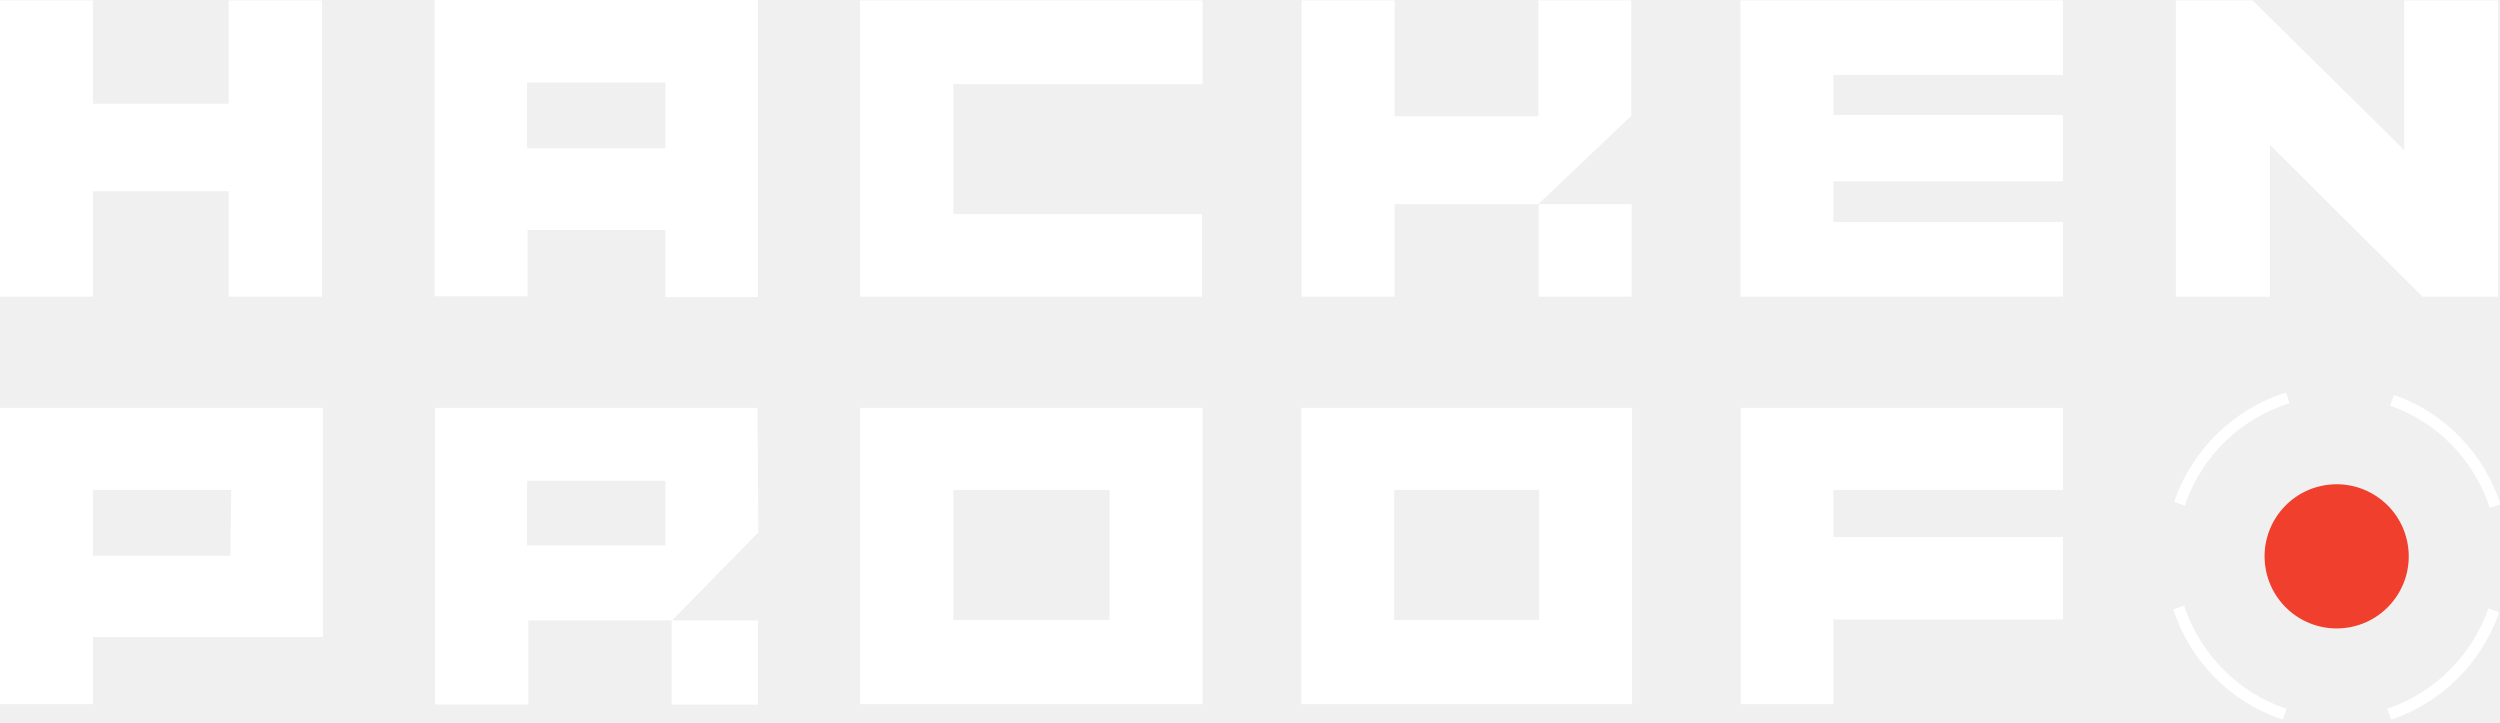
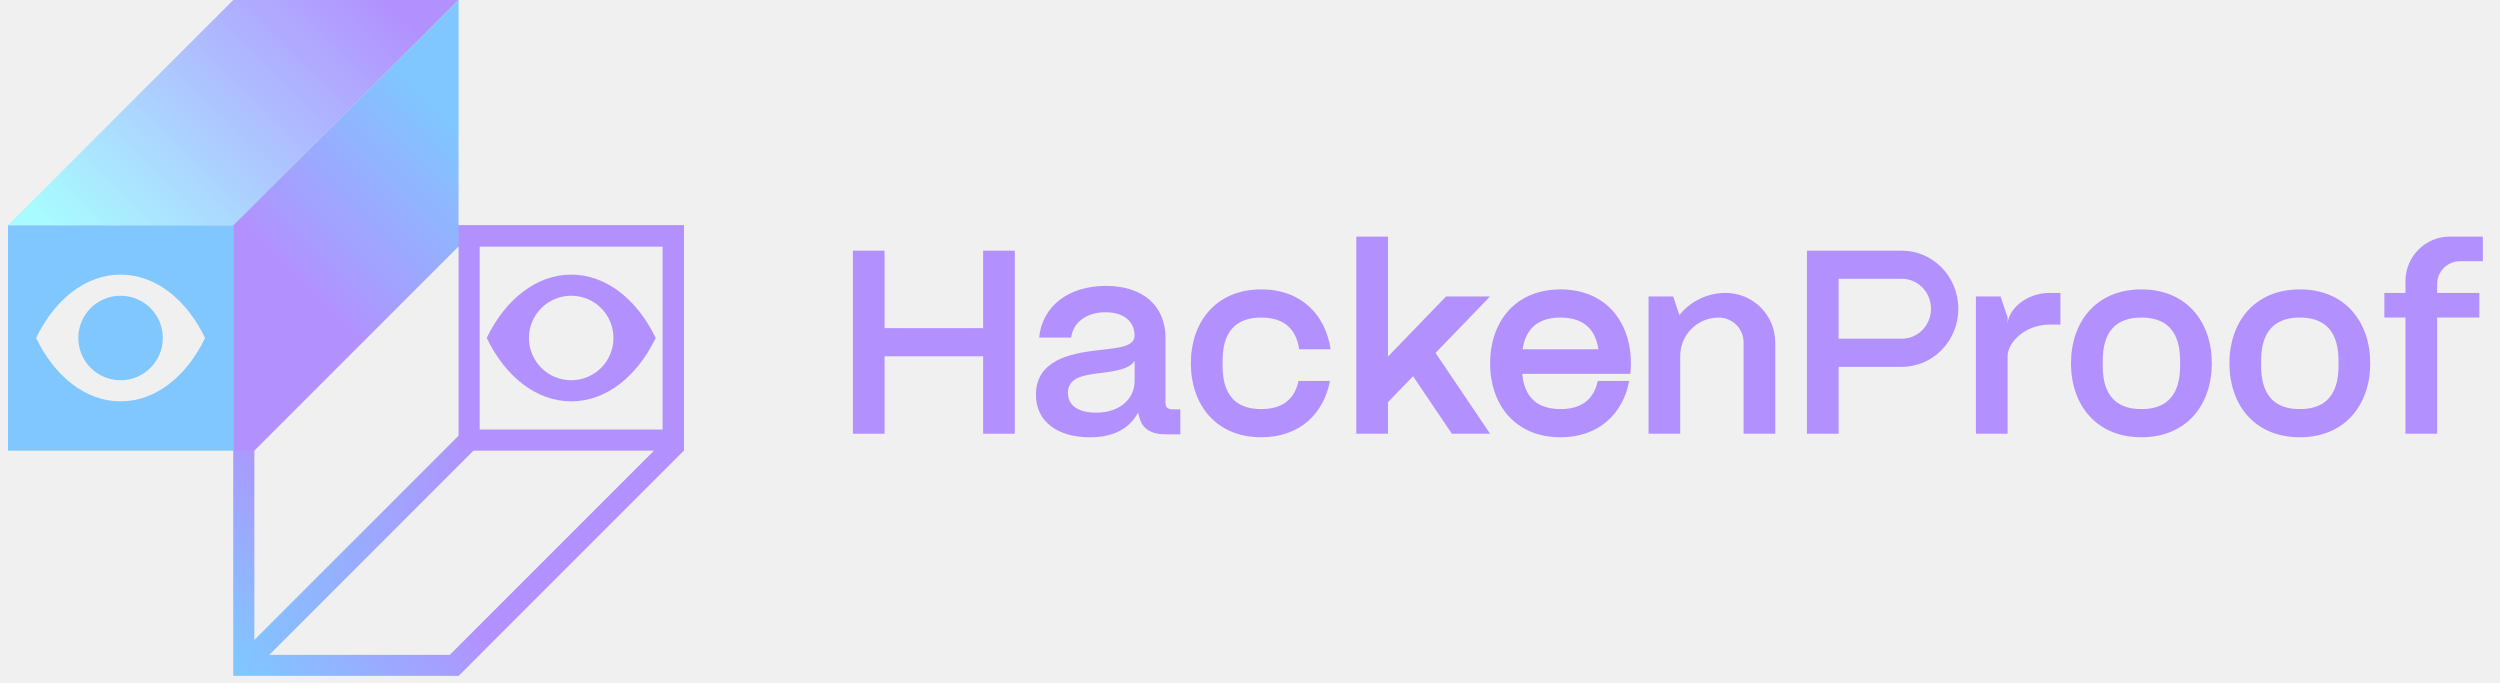
- <svg xmlns="http://www.w3.org/2000/svg" width="128" height="37" viewBox="0 0 128 37" fill="none">
-   <path d="M123.094 0.021V7.68L115.328 0.021H111.403V15.189H116.224V7.424L124.032 15.189H127.894V0.021H123.094Z" fill="white" />
-   <path d="M48.811 15.189H61.547V10.965H48.811V4.309H61.568V0.021H48.811H44.544H44.032V15.189H44.544H48.811Z" fill="white" />
-   <path d="M93.866 15.189H105.621V11.37H93.866V9.28H105.621V5.888H93.866V3.84H105.621V0.021H93.866H89.493H89.109V15.189H89.579H93.866Z" fill="white" />
-   <path d="M26.987 11.776H34.069V15.21H38.806V-0H22.251V15.168H27.008V11.776H26.987ZM26.987 4.224H34.069V7.594H26.987V4.224Z" fill="white" />
-   <path d="M4.758 9.792H11.712V15.189H16.491V0.021H11.712V5.312H4.758V0.021H0V15.189H4.758V9.792Z" fill="white" />
-   <path d="M71.403 10.453H78.762L83.498 5.952H83.52V0.021H78.762V5.952H71.403V0.021H66.645V15.189H71.403V10.453Z" fill="white" />
-   <path d="M83.541 10.452H78.784V15.188H83.541V10.452Z" fill="white" />
-   <path d="M15.829 20.883H0V36.051H4.758V32.616H16.534V20.883H15.829ZM11.797 28.456H4.758V25.085H11.84L11.797 28.456Z" fill="white" />
-   <path d="M34.39 31.766V36.075H38.806V31.766H34.39Z" fill="white" />
-   <path d="M38.784 20.883H22.272V36.072H27.051V31.763H34.411L38.827 27.262L38.784 20.883ZM34.069 27.923H26.987V24.616H34.069V27.923Z" fill="white" />
-   <path d="M105.621 20.883H93.867H90.154H89.13V27.496V31.72V36.051H93.867V31.72H105.621V27.496H93.867V25.085H105.621V20.883Z" fill="white" />
-   <path d="M56.811 20.883H44.032V36.051H61.568V20.883H56.811ZM56.811 31.741H48.811V25.085H56.811V31.741Z" fill="white" />
-   <path d="M83.562 20.883H66.624V36.051H83.562V25.149V20.883ZM78.805 31.741H71.381V25.085H78.805V31.741Z" fill="white" />
-   <path d="M120.229 32.128C122.241 31.802 123.607 29.906 123.28 27.894C122.954 25.882 121.058 24.516 119.046 24.842C117.034 25.169 115.668 27.064 115.994 29.076C116.321 31.088 118.217 32.455 120.229 32.128Z" fill="#F13F2D" />
-   <path d="M127.446 25.919V26.004L128 25.834V25.748C127.147 23.188 125.184 21.162 122.646 20.244H122.56L122.368 20.799H122.454C124.822 21.652 126.656 23.551 127.446 25.919Z" fill="white" />
-   <path d="M127.382 31.231C126.528 33.578 124.672 35.434 122.304 36.266H122.219L122.411 36.821H122.496C125.035 35.946 127.019 33.962 127.936 31.423V31.338L127.382 31.146V31.231Z" fill="white" />
-   <path d="M111.85 31.082V30.997L111.295 31.189V31.274C112.17 33.877 114.197 35.925 116.799 36.821H116.885L117.077 36.266H116.991C114.581 35.434 112.682 33.514 111.85 31.082Z" fill="white" />
-   <path d="M111.893 25.791C112.746 23.359 114.688 21.461 117.141 20.671H117.226L117.056 20.117H116.97C114.346 20.97 112.256 23.018 111.339 25.621V25.706L111.893 25.898V25.791Z" fill="white" />
+ <svg xmlns="http://www.w3.org/2000/svg" width="205" height="56" viewBox="0 0 205 56" fill="none">
+   <g clip-path="url(#clip0_3736_692)">
+     <mask id="mask0_3736_692" style="mask-type:luminance" maskUnits="userSpaceOnUse" x="0" y="0" width="204" height="56">
+       <path d="M203.6 0H0.65V55.429H203.6V0Z" fill="white" />
+     </mask>
+     <g mask="url(#mask0_3736_692)">
+       <path d="M54.455 18.874L53.998 19.331L55.223 20.555L55.679 20.099L54.455 18.874Z" fill="#050505" />
+       <path d="M54.44 18.94L54.027 19.353L55.252 20.578L55.665 20.165L54.44 18.94Z" fill="#050505" />
+       <g clip-path="url(#clip1_3736_692)">
+         <path d="M46.839 22.518C43.958 22.518 41.42 24.579 39.91 27.715C41.42 30.85 43.958 32.911 46.839 32.911C49.72 32.911 52.258 30.85 53.767 27.715C52.258 24.579 49.72 22.518 46.839 22.518ZM46.839 31.179C44.925 31.179 43.374 29.628 43.374 27.715C43.374 25.8 44.925 24.25 46.839 24.25C48.753 24.25 50.303 25.8 50.303 27.715C50.303 29.628 48.753 31.179 46.839 31.179Z" fill="#B291FF" />
+         <path d="M37.601 18.477L35.869 20.209H38.32H39.045H54.345V36.234L36.882 53.697H20.857V38.974V37.672V35.221L19.125 36.953V55.429H37.601L56.077 36.953V18.477H37.601Z" fill="url(#paint0_linear_3736_692)" />
+         <path d="M38 35.329L19.379 53.95L20.604 55.175L39.225 36.553L38 35.329Z" fill="url(#paint1_linear_3736_692)" />
+         <path d="M54.346 20.209V35.221H39.334V20.209H54.346ZM56.078 18.477H37.602V36.953H56.078V18.477Z" fill="#B291FF" />
+         <path d="M19.127 18.476L37.603 0H19.127L0.65 18.476H19.127Z" fill="url(#paint2_linear_3736_692)" />
+         <path d="M0.65 18.477V36.953H19.127V18.477H0.65ZM9.889 32.911C7.007 32.911 4.47 30.85 2.96 27.715C4.47 24.579 7.007 22.518 9.889 22.518C12.77 22.518 15.307 24.579 16.817 27.715C15.307 30.85 12.77 32.911 9.889 32.911Z" fill="#80C6FF" />
+         <path d="M19.125 18.476V36.375V36.953H20.857L37.601 20.208V18.476V0L19.125 18.476Z" fill="url(#paint3_linear_3736_692)" />
+         <path d="M9.886 31.179C11.8 31.179 13.351 29.628 13.351 27.714C13.351 25.801 11.8 24.25 9.886 24.25C7.973 24.25 6.422 25.801 6.422 27.714C6.422 29.628 7.973 31.179 9.886 31.179Z" fill="#80C6FF" />
+       </g>
+       <path d="M80.617 26.906H72.534V20.555H69.936V26.906V29.215V35.567H72.534V29.215H80.617V35.567H83.215V29.215V26.906V20.555H80.617V26.906Z" fill="#B291FF" />
+       <path d="M175.595 23.73C171.842 23.73 169.82 26.444 169.82 29.793C169.82 33.142 171.842 35.855 175.595 35.855C179.347 35.855 181.369 33.142 181.369 29.793C181.369 26.444 179.347 23.73 175.595 23.73ZM175.595 33.546C172.468 33.546 172.419 30.922 172.419 29.793C172.419 28.664 172.468 26.04 175.595 26.04C178.721 26.04 178.771 28.664 178.771 29.793C178.771 30.922 178.721 33.546 175.595 33.546Z" fill="#B291FF" />
+       <path d="M188.585 23.73C184.832 23.73 182.811 26.444 182.811 29.793C182.811 33.142 184.832 35.855 188.585 35.855C192.337 35.855 194.359 33.142 194.359 29.793C194.359 26.444 192.337 23.73 188.585 23.73ZM188.585 33.546C185.459 33.546 185.409 30.922 185.409 29.793C185.409 28.664 185.459 26.04 188.585 26.04C191.711 26.04 191.761 28.664 191.761 29.793C191.761 30.922 191.711 33.546 188.585 33.546Z" fill="#B291FF" />
+       <path d="M103.424 26.04C105.711 26.04 106.352 27.443 106.531 28.638H109.111C108.693 25.844 106.733 23.73 103.424 23.73C99.671 23.73 97.65 26.444 97.65 29.793C97.65 33.142 99.671 35.855 103.424 35.855C106.617 35.855 108.551 33.887 109.059 31.236H106.479C106.239 32.357 105.529 33.546 103.424 33.546C100.298 33.546 100.249 30.922 100.249 29.793C100.249 28.664 100.298 26.04 103.424 26.04Z" fill="#B291FF" />
+       <path d="M122.187 24.308H118.576L113.815 29.238V19.4H111.217V35.567H113.815V32.977L115.87 30.849L119.052 35.567H122.187L117.715 28.938L122.187 24.308Z" fill="#B291FF" />
+       <path d="M127.961 23.73C124.208 23.73 122.188 26.444 122.188 29.793C122.188 33.142 124.208 35.855 127.961 35.855C131.154 35.855 133.088 33.887 133.597 31.236H131.016C130.776 32.357 130.066 33.546 127.961 33.546C125.487 33.546 124.942 31.903 124.82 30.659H133.683C133.715 30.376 133.735 30.087 133.735 29.793C133.735 26.444 131.714 23.73 127.961 23.73ZM124.855 28.638C125.034 27.443 125.675 26.04 127.961 26.04C130.248 26.04 130.889 27.443 131.068 28.638H124.858H124.855Z" fill="#B291FF" />
+       <path d="M155.963 20.555H148.168V35.567H150.766V30.081H155.963C158.51 30.081 160.583 27.945 160.583 25.318C160.583 22.691 158.51 20.555 155.963 20.555ZM155.963 27.772H150.766V22.864H155.963C157.274 22.864 158.342 23.964 158.342 25.318C158.342 26.672 157.274 27.772 155.963 27.772Z" fill="#B291FF" />
+       <path d="M164.624 26.617V26.04L164.047 24.308H162.025V35.567H164.624V29.215C164.624 28.061 166.068 26.617 168.071 26.617H168.954V24.019H168.071C166.068 24.019 164.624 25.462 164.624 26.617Z" fill="#B291FF" />
+       <path d="M141.502 24.019C139.97 24.019 138.604 24.726 137.709 25.832L137.2 24.308H135.18V35.567H137.778V29.192C137.778 27.452 139.19 26.04 140.93 26.04C142.059 26.04 142.974 26.955 142.974 28.081V35.567H145.572V28.061C145.558 25.826 143.742 24.019 141.502 24.019Z" fill="#B291FF" />
+       <path d="M201.717 21.421H203.599V19.4H200.894C198.879 19.4 197.248 21.031 197.248 23.046V24.019H195.516V26.04H197.248V35.567H199.846V26.04H203.31V24.019H199.846V23.291C199.846 22.258 200.683 21.421 201.717 21.421Z" fill="#B291FF" />
+       <path d="M95.571 33.047V27.698C95.571 25.18 93.831 23.442 90.678 23.442C87.525 23.442 85.453 25.18 85.21 27.678H87.834C87.987 26.451 89.09 25.605 90.635 25.605C92.179 25.605 93.016 26.361 93.037 27.522C93.013 28.457 91.714 28.523 89.951 28.725C87.681 28.994 84.968 29.571 84.948 32.337C84.924 34.543 86.688 35.859 89.379 35.859C91.362 35.859 92.641 35.103 93.325 33.83C93.348 33.962 93.392 34.118 93.435 34.231C93.634 35.123 94.362 35.614 95.551 35.614H96.787V33.564H96.149C95.753 33.564 95.577 33.385 95.577 33.05L95.571 33.047ZM93.037 31.234C93.037 32.813 91.691 33.838 89.907 33.838C88.386 33.838 87.572 33.238 87.572 32.213C87.572 30.966 88.784 30.767 90.239 30.588C91.475 30.432 92.598 30.276 93.04 29.586V31.231L93.037 31.234Z" fill="#B291FF" />
+     </g>
+   </g>
+   <defs>
+     <linearGradient id="paint0_linear_3736_692" x1="20.34" y1="54.759" x2="30.843" y2="43.925" gradientUnits="userSpaceOnUse">
+       <stop stop-color="#80C6FF" />
+       <stop offset="1" stop-color="#B291FF" />
+     </linearGradient>
+     <linearGradient id="paint1_linear_3736_692" x1="19.38" y1="45.251" x2="39.224" y2="45.251" gradientUnits="userSpaceOnUse">
+       <stop stop-color="#80C6FF" />
+       <stop offset="1" stop-color="#B291FF" />
+     </linearGradient>
+     <linearGradient id="paint2_linear_3736_692" x1="7.331" y1="21.366" x2="29.8" y2="-1.735" gradientUnits="userSpaceOnUse">
+       <stop stop-color="#A8FBFF" />
+       <stop offset="1" stop-color="#B291FF" />
+     </linearGradient>
+     <linearGradient id="paint3_linear_3736_692" x1="24.14" y1="23.528" x2="37.252" y2="10.514" gradientUnits="userSpaceOnUse">
+       <stop offset="0.02" stop-color="#B291FF" />
+       <stop offset="1" stop-color="#80C6FF" />
+     </linearGradient>
+     <clipPath id="clip0_3736_692">
+       <rect width="203.701" height="55.429" fill="white" transform="translate(0.650391)" />
+     </clipPath>
+     <clipPath id="clip1_3736_692">
+       <rect width="55.429" height="55.429" fill="white" transform="translate(0.650391)" />
+     </clipPath>
+   </defs>
</svg>
